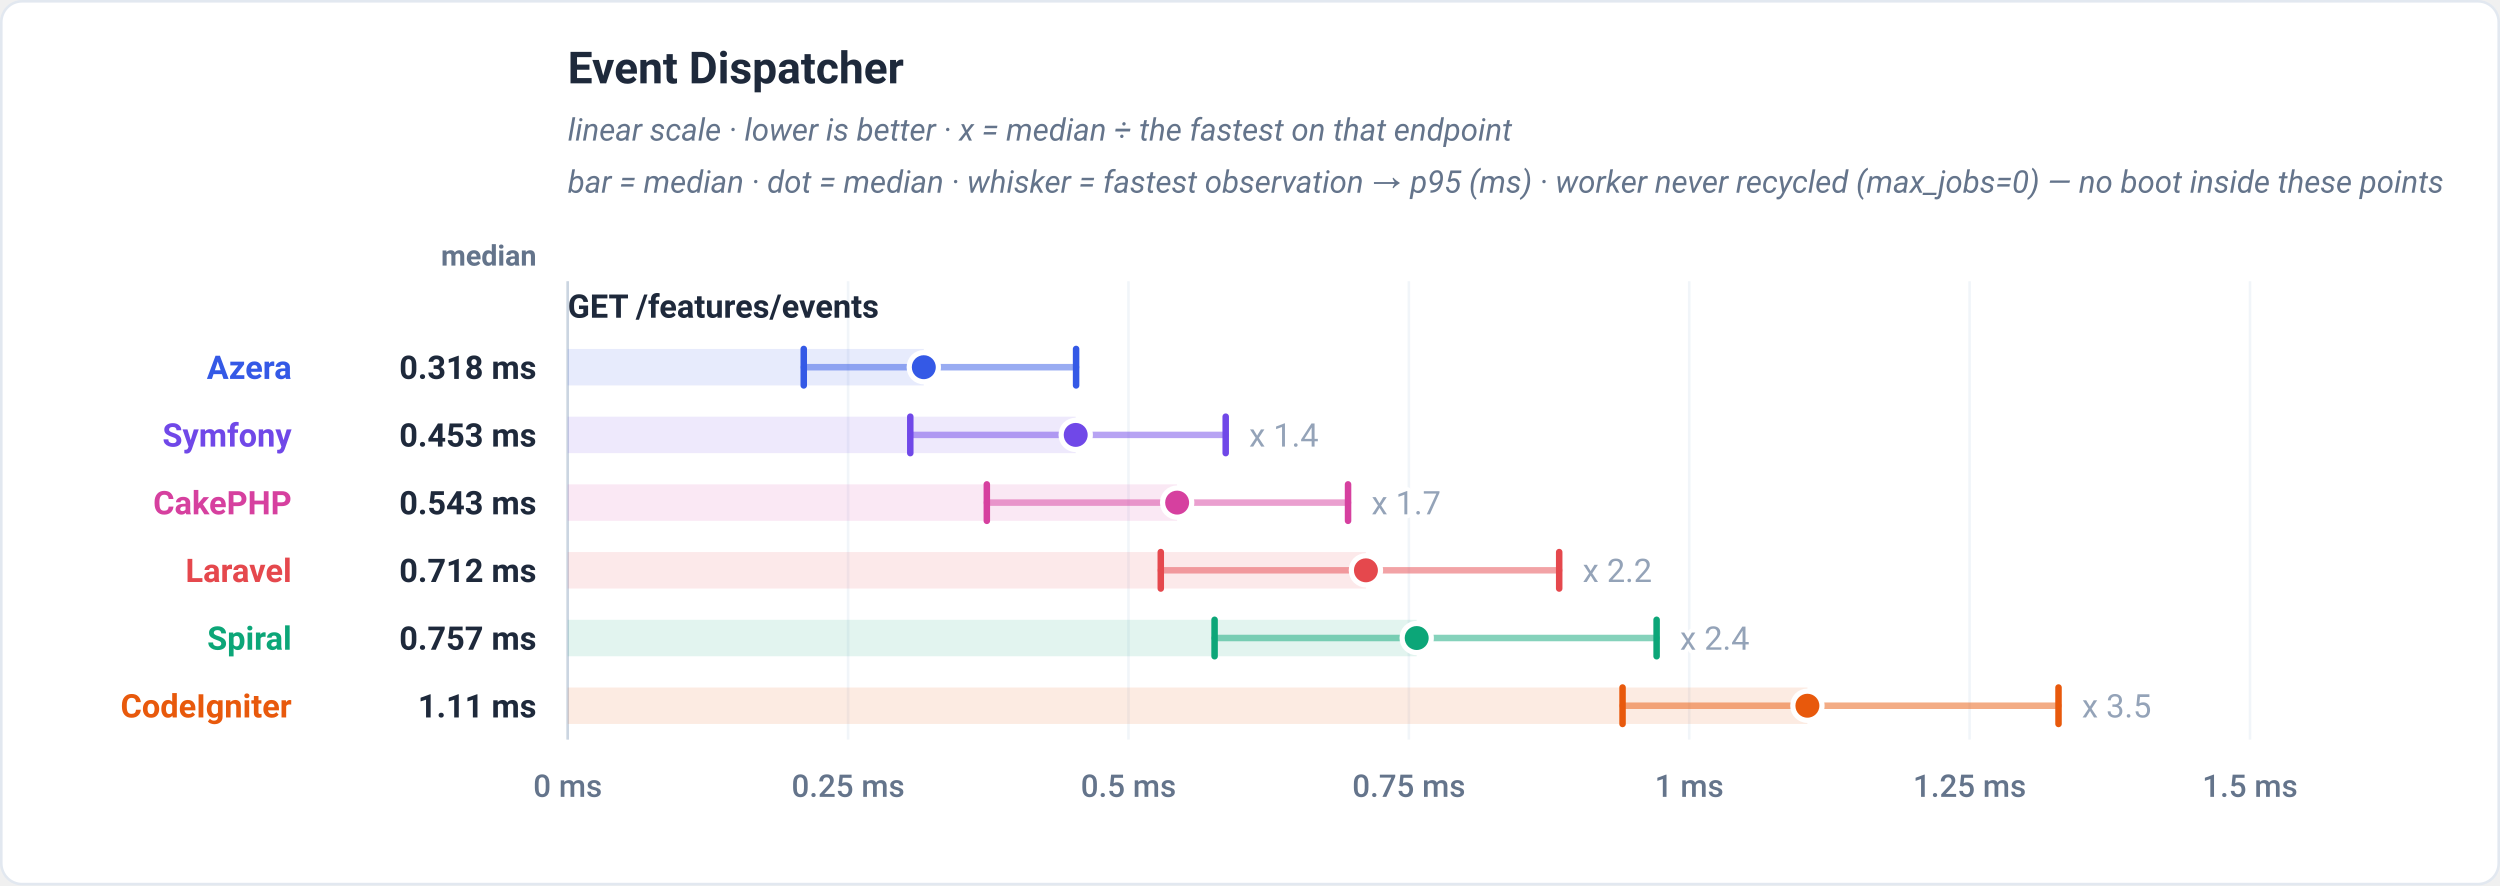
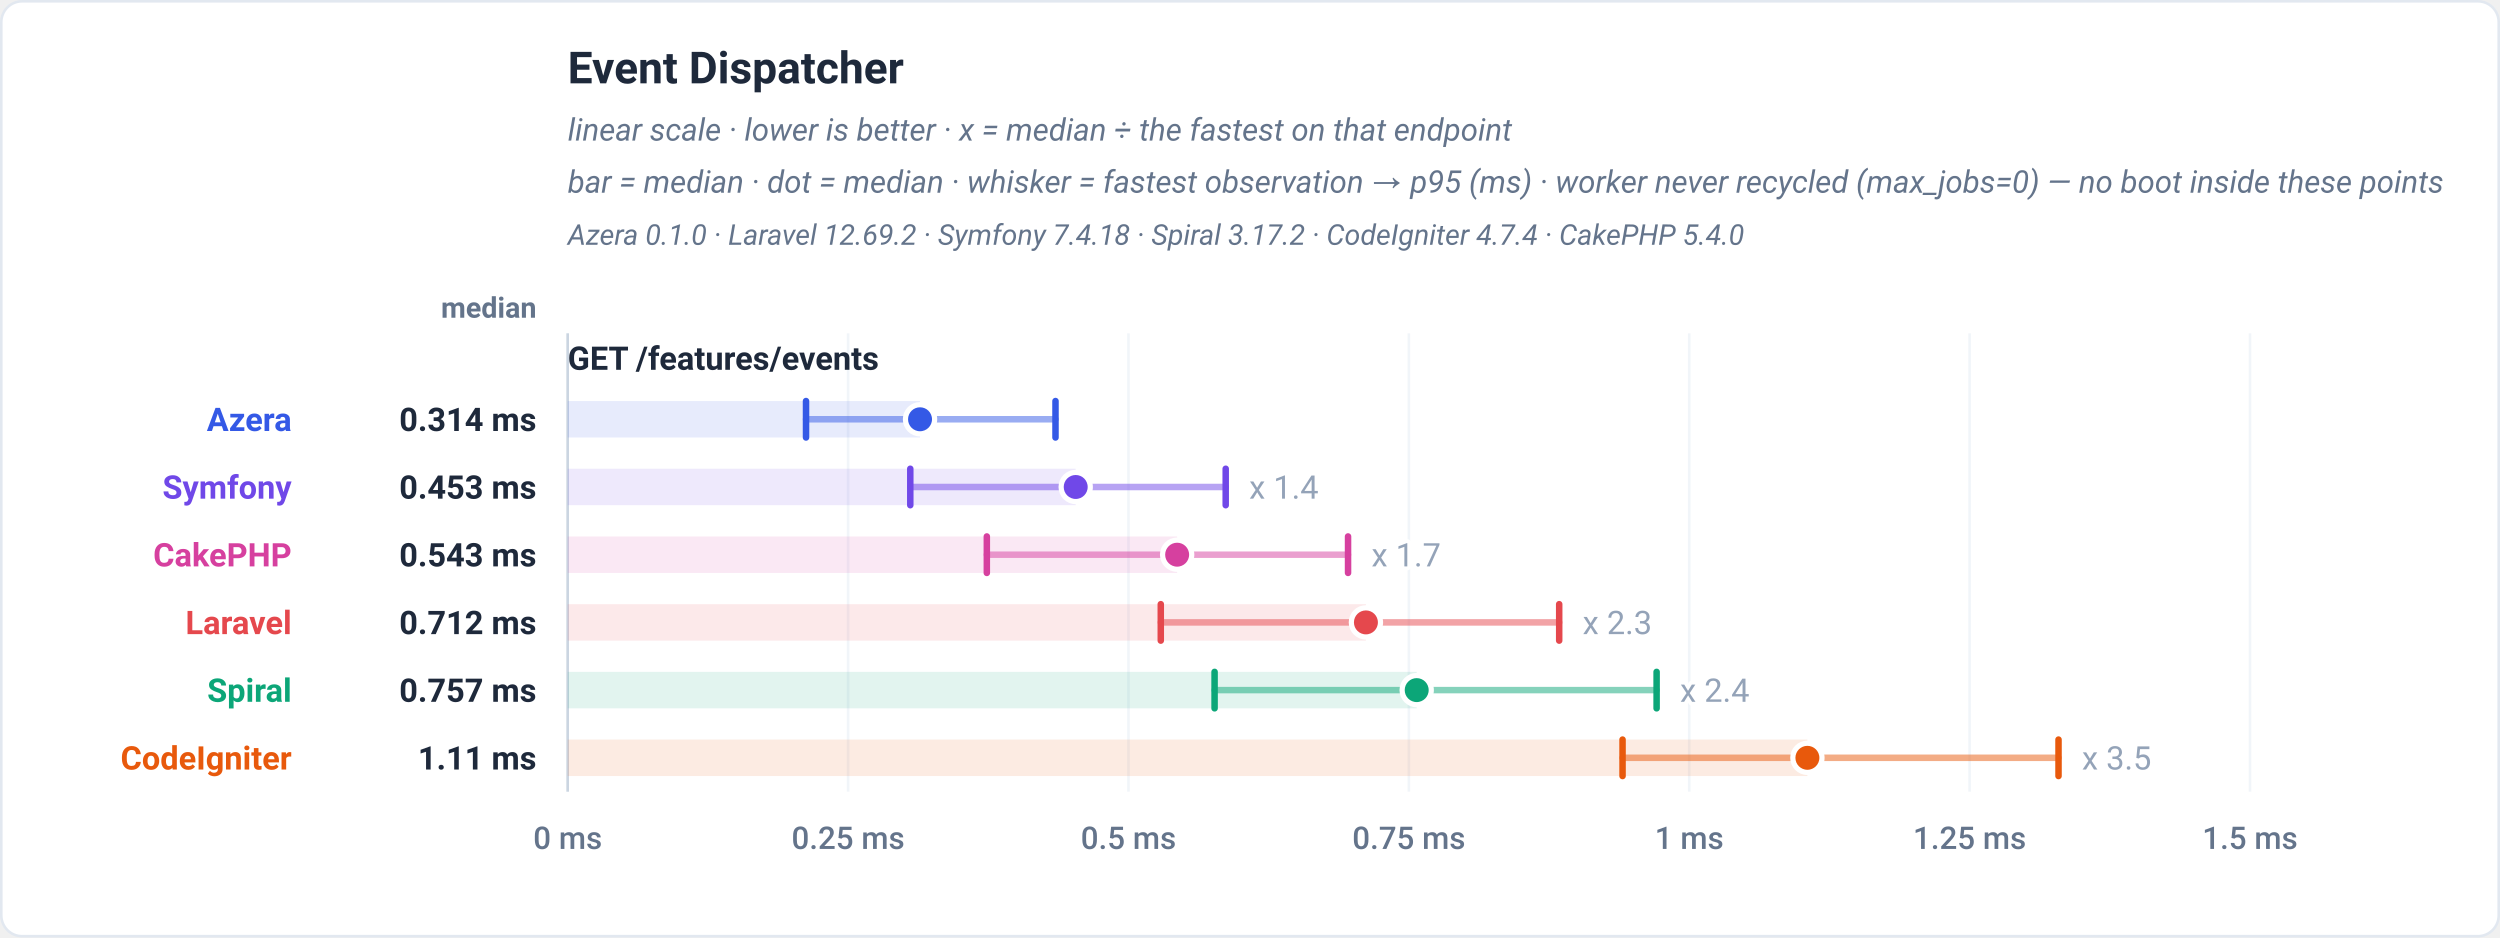
- <svg xmlns="http://www.w3.org/2000/svg" viewBox="0 0 960 340" width="960" height="340" role="img" font-family="-apple-system,BlinkMacSystemFont,'Segoe UI',Roboto,Helvetica,Arial,sans-serif">
-   <rect x="0.5" y="0.5" width="959" height="339" rx="8" fill="#ffffff" stroke="#e2e8f0" />
+ <svg xmlns="http://www.w3.org/2000/svg" viewBox="0 0 960 360" width="960" height="360" role="img" font-family="-apple-system,BlinkMacSystemFont,'Segoe UI',Roboto,Helvetica,Arial,sans-serif">
+   <rect x="0.5" y="0.5" width="959" height="359" rx="8" fill="#ffffff" stroke="#e2e8f0" />
  <text x="218" y="32" font-family="-apple-system,BlinkMacSystemFont,'Segoe UI',Roboto,Helvetica,Arial,sans-serif" font-size="17" font-weight="700" fill="#1e293b" text-anchor="start">Event Dispatcher</text>
  <text x="218" y="54" font-family="-apple-system,BlinkMacSystemFont,'Segoe UI',Roboto,Helvetica,Arial,sans-serif" font-size="12" font-weight="400" fill="#64748b" text-anchor="start" font-style="italic">linear scale · lower is better · x = median ÷ the fastest on that endpoint</text>
  <text x="218" y="74" font-family="-apple-system,BlinkMacSystemFont,'Segoe UI',Roboto,Helvetica,Arial,sans-serif" font-size="12" font-weight="400" fill="#64748b" text-anchor="start" font-style="italic">bar = median · dot = median · whisker = fastest observation → p95 (ms) · worker never recycled (max_jobs=0) — no boot inside these points</text>
-   <text x="206" y="102" font-family="-apple-system,BlinkMacSystemFont,'Segoe UI',Roboto,Helvetica,Arial,sans-serif" font-size="11" font-weight="600" fill="#64748b" text-anchor="end">median</text>
-   <line x1="218" y1="108" x2="218" y2="284" stroke="#f1f5f9" stroke-width="1" />
-   <text x="218" y="306" font-family="-apple-system,BlinkMacSystemFont,'Segoe UI',Roboto,Helvetica,Arial,sans-serif" font-size="12" font-weight="500" fill="#64748b" text-anchor="middle">0 ms</text>
-   <line x1="325.67" y1="108" x2="325.67" y2="284" stroke="#f1f5f9" stroke-width="1" />
-   <text x="325.67" y="306" font-family="-apple-system,BlinkMacSystemFont,'Segoe UI',Roboto,Helvetica,Arial,sans-serif" font-size="12" font-weight="500" fill="#64748b" text-anchor="middle">0.25 ms</text>
-   <line x1="433.33" y1="108" x2="433.33" y2="284" stroke="#f1f5f9" stroke-width="1" />
-   <text x="433.33" y="306" font-family="-apple-system,BlinkMacSystemFont,'Segoe UI',Roboto,Helvetica,Arial,sans-serif" font-size="12" font-weight="500" fill="#64748b" text-anchor="middle">0.5 ms</text>
-   <line x1="541" y1="108" x2="541" y2="284" stroke="#f1f5f9" stroke-width="1" />
-   <text x="541" y="306" font-family="-apple-system,BlinkMacSystemFont,'Segoe UI',Roboto,Helvetica,Arial,sans-serif" font-size="12" font-weight="500" fill="#64748b" text-anchor="middle">0.75 ms</text>
-   <line x1="648.67" y1="108" x2="648.67" y2="284" stroke="#f1f5f9" stroke-width="1" />
-   <text x="648.67" y="306" font-family="-apple-system,BlinkMacSystemFont,'Segoe UI',Roboto,Helvetica,Arial,sans-serif" font-size="12" font-weight="500" fill="#64748b" text-anchor="middle">1 ms</text>
-   <line x1="756.33" y1="108" x2="756.33" y2="284" stroke="#f1f5f9" stroke-width="1" />
-   <text x="756.33" y="306" font-family="-apple-system,BlinkMacSystemFont,'Segoe UI',Roboto,Helvetica,Arial,sans-serif" font-size="12" font-weight="500" fill="#64748b" text-anchor="middle">1.25 ms</text>
-   <line x1="864" y1="108" x2="864" y2="284" stroke="#f1f5f9" stroke-width="1" />
-   <text x="864" y="306" font-family="-apple-system,BlinkMacSystemFont,'Segoe UI',Roboto,Helvetica,Arial,sans-serif" font-size="12" font-weight="500" fill="#64748b" text-anchor="middle">1.5 ms</text>
-   <line x1="218" y1="108" x2="218" y2="284" stroke="#cbd5e1" stroke-width="1" />
-   <text x="218" y="122" font-family="-apple-system,BlinkMacSystemFont,'Segoe UI',Roboto,Helvetica,Arial,sans-serif" font-size="12.5" font-weight="700" fill="#1e293b" text-anchor="start">GET /features/events</text>
-   <rect x="218" y="134" width="136.74" height="14" fill="#3459e6" fill-opacity="0.12" />
-   <line x1="308.64" y1="141" x2="413.22" y2="141" stroke="#3459e6" stroke-width="2.5" stroke-linecap="round" opacity="0.5" />
-   <line x1="308.64" y1="134" x2="308.64" y2="148" stroke="#3459e6" stroke-width="2.5" stroke-linecap="round" />
-   <line x1="413.22" y1="134" x2="413.22" y2="148" stroke="#3459e6" stroke-width="2.5" stroke-linecap="round" />
-   <circle cx="354.74" cy="141" r="5.6" fill="#3459e6" stroke="#ffffff" stroke-width="2" />
-   <text x="112" y="145.5" font-family="-apple-system,BlinkMacSystemFont,'Segoe UI',Roboto,Helvetica,Arial,sans-serif" font-size="12.5" font-weight="700" fill="#3459e6" text-anchor="end">Azera</text>
-   <text x="206" y="145.5" font-family="-apple-system,BlinkMacSystemFont,'Segoe UI',Roboto,Helvetica,Arial,sans-serif" font-size="12.5" font-weight="700" fill="#1e293b" text-anchor="end">0.318 ms</text>
-   <rect x="218" y="160" width="195.07" height="14" fill="#7048e8" fill-opacity="0.12" />
-   <line x1="349.55" y1="167" x2="470.67" y2="167" stroke="#7048e8" stroke-width="2.5" stroke-linecap="round" opacity="0.5" />
-   <line x1="349.55" y1="160" x2="349.55" y2="174" stroke="#7048e8" stroke-width="2.5" stroke-linecap="round" />
-   <line x1="470.67" y1="160" x2="470.67" y2="174" stroke="#7048e8" stroke-width="2.5" stroke-linecap="round" />
-   <circle cx="413.07" cy="167" r="5.6" fill="#7048e8" stroke="#ffffff" stroke-width="2" />
-   <text x="479.67" y="171.5" font-family="-apple-system,BlinkMacSystemFont,'Segoe UI',Roboto,Helvetica,Arial,sans-serif" font-size="12.5" font-weight="400" fill="#94a3b8" text-anchor="start" stroke="#ffffff" stroke-width="3" paint-order="stroke" stroke-linejoin="round">x 1.4</text>
-   <text x="112" y="171.5" font-family="-apple-system,BlinkMacSystemFont,'Segoe UI',Roboto,Helvetica,Arial,sans-serif" font-size="12.5" font-weight="700" fill="#7048e8" text-anchor="end">Symfony</text>
-   <text x="206" y="171.5" font-family="-apple-system,BlinkMacSystemFont,'Segoe UI',Roboto,Helvetica,Arial,sans-serif" font-size="12.5" font-weight="700" fill="#1e293b" text-anchor="end">0.453 ms</text>
-   <rect x="218" y="186" width="234.02" height="14" fill="#d6409f" fill-opacity="0.12" />
-   <line x1="378.94" y1="193" x2="517.65" y2="193" stroke="#d6409f" stroke-width="2.5" stroke-linecap="round" opacity="0.5" />
-   <line x1="378.94" y1="186" x2="378.94" y2="200" stroke="#d6409f" stroke-width="2.5" stroke-linecap="round" />
-   <line x1="517.65" y1="186" x2="517.65" y2="200" stroke="#d6409f" stroke-width="2.5" stroke-linecap="round" />
-   <circle cx="452.02" cy="193" r="5.6" fill="#d6409f" stroke="#ffffff" stroke-width="2" />
-   <text x="526.65" y="197.5" font-family="-apple-system,BlinkMacSystemFont,'Segoe UI',Roboto,Helvetica,Arial,sans-serif" font-size="12.5" font-weight="400" fill="#94a3b8" text-anchor="start" stroke="#ffffff" stroke-width="3" paint-order="stroke" stroke-linejoin="round">x 1.7</text>
-   <text x="112" y="197.5" font-family="-apple-system,BlinkMacSystemFont,'Segoe UI',Roboto,Helvetica,Arial,sans-serif" font-size="12.5" font-weight="700" fill="#d6409f" text-anchor="end">CakePHP</text>
-   <text x="206" y="197.5" font-family="-apple-system,BlinkMacSystemFont,'Segoe UI',Roboto,Helvetica,Arial,sans-serif" font-size="12.5" font-weight="700" fill="#1e293b" text-anchor="end">0.543 ms</text>
-   <rect x="218" y="212" width="306.51" height="14" fill="#e5484d" fill-opacity="0.12" />
-   <line x1="445.74" y1="219" x2="598.73" y2="219" stroke="#e5484d" stroke-width="2.5" stroke-linecap="round" opacity="0.5" />
-   <line x1="445.74" y1="212" x2="445.74" y2="226" stroke="#e5484d" stroke-width="2.5" stroke-linecap="round" />
-   <line x1="598.73" y1="212" x2="598.73" y2="226" stroke="#e5484d" stroke-width="2.5" stroke-linecap="round" />
-   <circle cx="524.51" cy="219" r="5.6" fill="#e5484d" stroke="#ffffff" stroke-width="2" />
-   <text x="607.73" y="223.5" font-family="-apple-system,BlinkMacSystemFont,'Segoe UI',Roboto,Helvetica,Arial,sans-serif" font-size="12.5" font-weight="400" fill="#94a3b8" text-anchor="start" stroke="#ffffff" stroke-width="3" paint-order="stroke" stroke-linejoin="round">x 2.2</text>
-   <text x="112" y="223.5" font-family="-apple-system,BlinkMacSystemFont,'Segoe UI',Roboto,Helvetica,Arial,sans-serif" font-size="12.5" font-weight="700" fill="#e5484d" text-anchor="end">Laravel</text>
-   <text x="206" y="223.5" font-family="-apple-system,BlinkMacSystemFont,'Segoe UI',Roboto,Helvetica,Arial,sans-serif" font-size="12.5" font-weight="700" fill="#1e293b" text-anchor="end">0.712 ms</text>
-   <rect x="218" y="238" width="326.01" height="14" fill="#0ca678" fill-opacity="0.12" />
-   <line x1="466.4" y1="245" x2="636.14" y2="245" stroke="#0ca678" stroke-width="2.5" stroke-linecap="round" opacity="0.5" />
-   <line x1="466.4" y1="238" x2="466.4" y2="252" stroke="#0ca678" stroke-width="2.5" stroke-linecap="round" />
-   <line x1="636.14" y1="238" x2="636.14" y2="252" stroke="#0ca678" stroke-width="2.5" stroke-linecap="round" />
-   <circle cx="544.01" cy="245" r="5.6" fill="#0ca678" stroke="#ffffff" stroke-width="2" />
-   <text x="645.14" y="249.5" font-family="-apple-system,BlinkMacSystemFont,'Segoe UI',Roboto,Helvetica,Arial,sans-serif" font-size="12.5" font-weight="400" fill="#94a3b8" text-anchor="start" stroke="#ffffff" stroke-width="3" paint-order="stroke" stroke-linejoin="round">x 2.4</text>
-   <text x="112" y="249.5" font-family="-apple-system,BlinkMacSystemFont,'Segoe UI',Roboto,Helvetica,Arial,sans-serif" font-size="12.5" font-weight="700" fill="#0ca678" text-anchor="end">Spiral</text>
-   <text x="206" y="249.5" font-family="-apple-system,BlinkMacSystemFont,'Segoe UI',Roboto,Helvetica,Arial,sans-serif" font-size="12.5" font-weight="700" fill="#1e293b" text-anchor="end">0.757 ms</text>
-   <rect x="218" y="264" width="476.04" height="14" fill="#e8590c" fill-opacity="0.12" />
-   <line x1="623.06" y1="271" x2="790.47" y2="271" stroke="#e8590c" stroke-width="2.5" stroke-linecap="round" opacity="0.5" />
-   <line x1="623.06" y1="264" x2="623.06" y2="278" stroke="#e8590c" stroke-width="2.5" stroke-linecap="round" />
-   <line x1="790.47" y1="264" x2="790.47" y2="278" stroke="#e8590c" stroke-width="2.5" stroke-linecap="round" />
-   <circle cx="694.04" cy="271" r="5.6" fill="#e8590c" stroke="#ffffff" stroke-width="2" />
-   <text x="799.47" y="275.5" font-family="-apple-system,BlinkMacSystemFont,'Segoe UI',Roboto,Helvetica,Arial,sans-serif" font-size="12.5" font-weight="400" fill="#94a3b8" text-anchor="start" stroke="#ffffff" stroke-width="3" paint-order="stroke" stroke-linejoin="round">x 3.5</text>
-   <text x="112" y="275.5" font-family="-apple-system,BlinkMacSystemFont,'Segoe UI',Roboto,Helvetica,Arial,sans-serif" font-size="12.5" font-weight="700" fill="#e8590c" text-anchor="end">CodeIgniter</text>
-   <text x="206" y="275.5" font-family="-apple-system,BlinkMacSystemFont,'Segoe UI',Roboto,Helvetica,Arial,sans-serif" font-size="12.5" font-weight="700" fill="#1e293b" text-anchor="end">1.11 ms</text>
+   <text x="218" y="94" font-family="-apple-system,BlinkMacSystemFont,'Segoe UI',Roboto,Helvetica,Arial,sans-serif" font-size="11" font-weight="400" fill="#64748b" text-anchor="start" font-style="italic">Azera 0.1.0 · Laravel 12.69.2 · Symfony 7.4.18 · Spiral 3.17.2 · CodeIgniter 4.7.4 · CakePHP 5.4.0</text>
+   <text x="206" y="122" font-family="-apple-system,BlinkMacSystemFont,'Segoe UI',Roboto,Helvetica,Arial,sans-serif" font-size="11" font-weight="600" fill="#64748b" text-anchor="end">median</text>
+   <line x1="218" y1="128" x2="218" y2="304" stroke="#f1f5f9" stroke-width="1" />
+   <text x="218" y="326" font-family="-apple-system,BlinkMacSystemFont,'Segoe UI',Roboto,Helvetica,Arial,sans-serif" font-size="12" font-weight="500" fill="#64748b" text-anchor="middle">0 ms</text>
+   <line x1="325.67" y1="128" x2="325.67" y2="304" stroke="#f1f5f9" stroke-width="1" />
+   <text x="325.67" y="326" font-family="-apple-system,BlinkMacSystemFont,'Segoe UI',Roboto,Helvetica,Arial,sans-serif" font-size="12" font-weight="500" fill="#64748b" text-anchor="middle">0.25 ms</text>
+   <line x1="433.33" y1="128" x2="433.33" y2="304" stroke="#f1f5f9" stroke-width="1" />
+   <text x="433.33" y="326" font-family="-apple-system,BlinkMacSystemFont,'Segoe UI',Roboto,Helvetica,Arial,sans-serif" font-size="12" font-weight="500" fill="#64748b" text-anchor="middle">0.5 ms</text>
+   <line x1="541" y1="128" x2="541" y2="304" stroke="#f1f5f9" stroke-width="1" />
+   <text x="541" y="326" font-family="-apple-system,BlinkMacSystemFont,'Segoe UI',Roboto,Helvetica,Arial,sans-serif" font-size="12" font-weight="500" fill="#64748b" text-anchor="middle">0.75 ms</text>
+   <line x1="648.67" y1="128" x2="648.67" y2="304" stroke="#f1f5f9" stroke-width="1" />
+   <text x="648.67" y="326" font-family="-apple-system,BlinkMacSystemFont,'Segoe UI',Roboto,Helvetica,Arial,sans-serif" font-size="12" font-weight="500" fill="#64748b" text-anchor="middle">1 ms</text>
+   <line x1="756.33" y1="128" x2="756.33" y2="304" stroke="#f1f5f9" stroke-width="1" />
+   <text x="756.33" y="326" font-family="-apple-system,BlinkMacSystemFont,'Segoe UI',Roboto,Helvetica,Arial,sans-serif" font-size="12" font-weight="500" fill="#64748b" text-anchor="middle">1.25 ms</text>
+   <line x1="864" y1="128" x2="864" y2="304" stroke="#f1f5f9" stroke-width="1" />
+   <text x="864" y="326" font-family="-apple-system,BlinkMacSystemFont,'Segoe UI',Roboto,Helvetica,Arial,sans-serif" font-size="12" font-weight="500" fill="#64748b" text-anchor="middle">1.5 ms</text>
+   <line x1="218" y1="128" x2="218" y2="304" stroke="#cbd5e1" stroke-width="1" />
+   <text x="218" y="142" font-family="-apple-system,BlinkMacSystemFont,'Segoe UI',Roboto,Helvetica,Arial,sans-serif" font-size="12.5" font-weight="700" fill="#1e293b" text-anchor="start">GET /features/events</text>
+   <rect x="218" y="154" width="135.29" height="14" fill="#3459e6" fill-opacity="0.12" />
+   <line x1="309.51" y1="161" x2="405.31" y2="161" stroke="#3459e6" stroke-width="2.5" stroke-linecap="round" opacity="0.5" />
+   <line x1="309.51" y1="154" x2="309.51" y2="168" stroke="#3459e6" stroke-width="2.5" stroke-linecap="round" />
+   <line x1="405.31" y1="154" x2="405.31" y2="168" stroke="#3459e6" stroke-width="2.5" stroke-linecap="round" />
+   <circle cx="353.29" cy="161" r="5.6" fill="#3459e6" stroke="#ffffff" stroke-width="2" />
+   <text x="112" y="165.5" font-family="-apple-system,BlinkMacSystemFont,'Segoe UI',Roboto,Helvetica,Arial,sans-serif" font-size="12.5" font-weight="700" fill="#3459e6" text-anchor="end">Azera</text>
+   <text x="206" y="165.5" font-family="-apple-system,BlinkMacSystemFont,'Segoe UI',Roboto,Helvetica,Arial,sans-serif" font-size="12.5" font-weight="700" fill="#1e293b" text-anchor="end">0.314 ms</text>
+   <rect x="218" y="180" width="195.07" height="14" fill="#7048e8" fill-opacity="0.12" />
+   <line x1="349.55" y1="187" x2="470.67" y2="187" stroke="#7048e8" stroke-width="2.5" stroke-linecap="round" opacity="0.5" />
+   <line x1="349.55" y1="180" x2="349.55" y2="194" stroke="#7048e8" stroke-width="2.5" stroke-linecap="round" />
+   <line x1="470.67" y1="180" x2="470.67" y2="194" stroke="#7048e8" stroke-width="2.5" stroke-linecap="round" />
+   <circle cx="413.07" cy="187" r="5.6" fill="#7048e8" stroke="#ffffff" stroke-width="2" />
+   <text x="479.67" y="191.5" font-family="-apple-system,BlinkMacSystemFont,'Segoe UI',Roboto,Helvetica,Arial,sans-serif" font-size="12.5" font-weight="400" fill="#94a3b8" text-anchor="start" stroke="#ffffff" stroke-width="3" paint-order="stroke" stroke-linejoin="round">x 1.4</text>
+   <text x="112" y="191.5" font-family="-apple-system,BlinkMacSystemFont,'Segoe UI',Roboto,Helvetica,Arial,sans-serif" font-size="12.5" font-weight="700" fill="#7048e8" text-anchor="end">Symfony</text>
+   <text x="206" y="191.5" font-family="-apple-system,BlinkMacSystemFont,'Segoe UI',Roboto,Helvetica,Arial,sans-serif" font-size="12.5" font-weight="700" fill="#1e293b" text-anchor="end">0.453 ms</text>
+   <rect x="218" y="206" width="234.02" height="14" fill="#d6409f" fill-opacity="0.12" />
+   <line x1="378.94" y1="213" x2="517.65" y2="213" stroke="#d6409f" stroke-width="2.5" stroke-linecap="round" opacity="0.5" />
+   <line x1="378.94" y1="206" x2="378.94" y2="220" stroke="#d6409f" stroke-width="2.5" stroke-linecap="round" />
+   <line x1="517.65" y1="206" x2="517.65" y2="220" stroke="#d6409f" stroke-width="2.5" stroke-linecap="round" />
+   <circle cx="452.02" cy="213" r="5.6" fill="#d6409f" stroke="#ffffff" stroke-width="2" />
+   <text x="526.65" y="217.5" font-family="-apple-system,BlinkMacSystemFont,'Segoe UI',Roboto,Helvetica,Arial,sans-serif" font-size="12.5" font-weight="400" fill="#94a3b8" text-anchor="start" stroke="#ffffff" stroke-width="3" paint-order="stroke" stroke-linejoin="round">x 1.7</text>
+   <text x="112" y="217.5" font-family="-apple-system,BlinkMacSystemFont,'Segoe UI',Roboto,Helvetica,Arial,sans-serif" font-size="12.5" font-weight="700" fill="#d6409f" text-anchor="end">CakePHP</text>
+   <text x="206" y="217.5" font-family="-apple-system,BlinkMacSystemFont,'Segoe UI',Roboto,Helvetica,Arial,sans-serif" font-size="12.5" font-weight="700" fill="#1e293b" text-anchor="end">0.543 ms</text>
+   <rect x="218" y="232" width="306.51" height="14" fill="#e5484d" fill-opacity="0.12" />
+   <line x1="445.74" y1="239" x2="598.73" y2="239" stroke="#e5484d" stroke-width="2.5" stroke-linecap="round" opacity="0.5" />
+   <line x1="445.74" y1="232" x2="445.74" y2="246" stroke="#e5484d" stroke-width="2.5" stroke-linecap="round" />
+   <line x1="598.73" y1="232" x2="598.73" y2="246" stroke="#e5484d" stroke-width="2.5" stroke-linecap="round" />
+   <circle cx="524.51" cy="239" r="5.6" fill="#e5484d" stroke="#ffffff" stroke-width="2" />
+   <text x="607.73" y="243.5" font-family="-apple-system,BlinkMacSystemFont,'Segoe UI',Roboto,Helvetica,Arial,sans-serif" font-size="12.5" font-weight="400" fill="#94a3b8" text-anchor="start" stroke="#ffffff" stroke-width="3" paint-order="stroke" stroke-linejoin="round">x 2.3</text>
+   <text x="112" y="243.5" font-family="-apple-system,BlinkMacSystemFont,'Segoe UI',Roboto,Helvetica,Arial,sans-serif" font-size="12.5" font-weight="700" fill="#e5484d" text-anchor="end">Laravel</text>
+   <text x="206" y="243.5" font-family="-apple-system,BlinkMacSystemFont,'Segoe UI',Roboto,Helvetica,Arial,sans-serif" font-size="12.5" font-weight="700" fill="#1e293b" text-anchor="end">0.712 ms</text>
+   <rect x="218" y="258" width="326.01" height="14" fill="#0ca678" fill-opacity="0.12" />
+   <line x1="466.4" y1="265" x2="636.14" y2="265" stroke="#0ca678" stroke-width="2.5" stroke-linecap="round" opacity="0.5" />
+   <line x1="466.4" y1="258" x2="466.4" y2="272" stroke="#0ca678" stroke-width="2.5" stroke-linecap="round" />
+   <line x1="636.14" y1="258" x2="636.14" y2="272" stroke="#0ca678" stroke-width="2.5" stroke-linecap="round" />
+   <circle cx="544.01" cy="265" r="5.6" fill="#0ca678" stroke="#ffffff" stroke-width="2" />
+   <text x="645.14" y="269.5" font-family="-apple-system,BlinkMacSystemFont,'Segoe UI',Roboto,Helvetica,Arial,sans-serif" font-size="12.5" font-weight="400" fill="#94a3b8" text-anchor="start" stroke="#ffffff" stroke-width="3" paint-order="stroke" stroke-linejoin="round">x 2.4</text>
+   <text x="112" y="269.5" font-family="-apple-system,BlinkMacSystemFont,'Segoe UI',Roboto,Helvetica,Arial,sans-serif" font-size="12.5" font-weight="700" fill="#0ca678" text-anchor="end">Spiral</text>
+   <text x="206" y="269.5" font-family="-apple-system,BlinkMacSystemFont,'Segoe UI',Roboto,Helvetica,Arial,sans-serif" font-size="12.5" font-weight="700" fill="#1e293b" text-anchor="end">0.757 ms</text>
+   <rect x="218" y="284" width="476.04" height="14" fill="#e8590c" fill-opacity="0.12" />
+   <line x1="623.06" y1="291" x2="790.47" y2="291" stroke="#e8590c" stroke-width="2.5" stroke-linecap="round" opacity="0.5" />
+   <line x1="623.06" y1="284" x2="623.06" y2="298" stroke="#e8590c" stroke-width="2.5" stroke-linecap="round" />
+   <line x1="790.47" y1="284" x2="790.47" y2="298" stroke="#e8590c" stroke-width="2.5" stroke-linecap="round" />
+   <circle cx="694.04" cy="291" r="5.6" fill="#e8590c" stroke="#ffffff" stroke-width="2" />
+   <text x="799.47" y="295.5" font-family="-apple-system,BlinkMacSystemFont,'Segoe UI',Roboto,Helvetica,Arial,sans-serif" font-size="12.5" font-weight="400" fill="#94a3b8" text-anchor="start" stroke="#ffffff" stroke-width="3" paint-order="stroke" stroke-linejoin="round">x 3.5</text>
+   <text x="112" y="295.5" font-family="-apple-system,BlinkMacSystemFont,'Segoe UI',Roboto,Helvetica,Arial,sans-serif" font-size="12.5" font-weight="700" fill="#e8590c" text-anchor="end">CodeIgniter</text>
+   <text x="206" y="295.5" font-family="-apple-system,BlinkMacSystemFont,'Segoe UI',Roboto,Helvetica,Arial,sans-serif" font-size="12.5" font-weight="700" fill="#1e293b" text-anchor="end">1.11 ms</text>
</svg>
